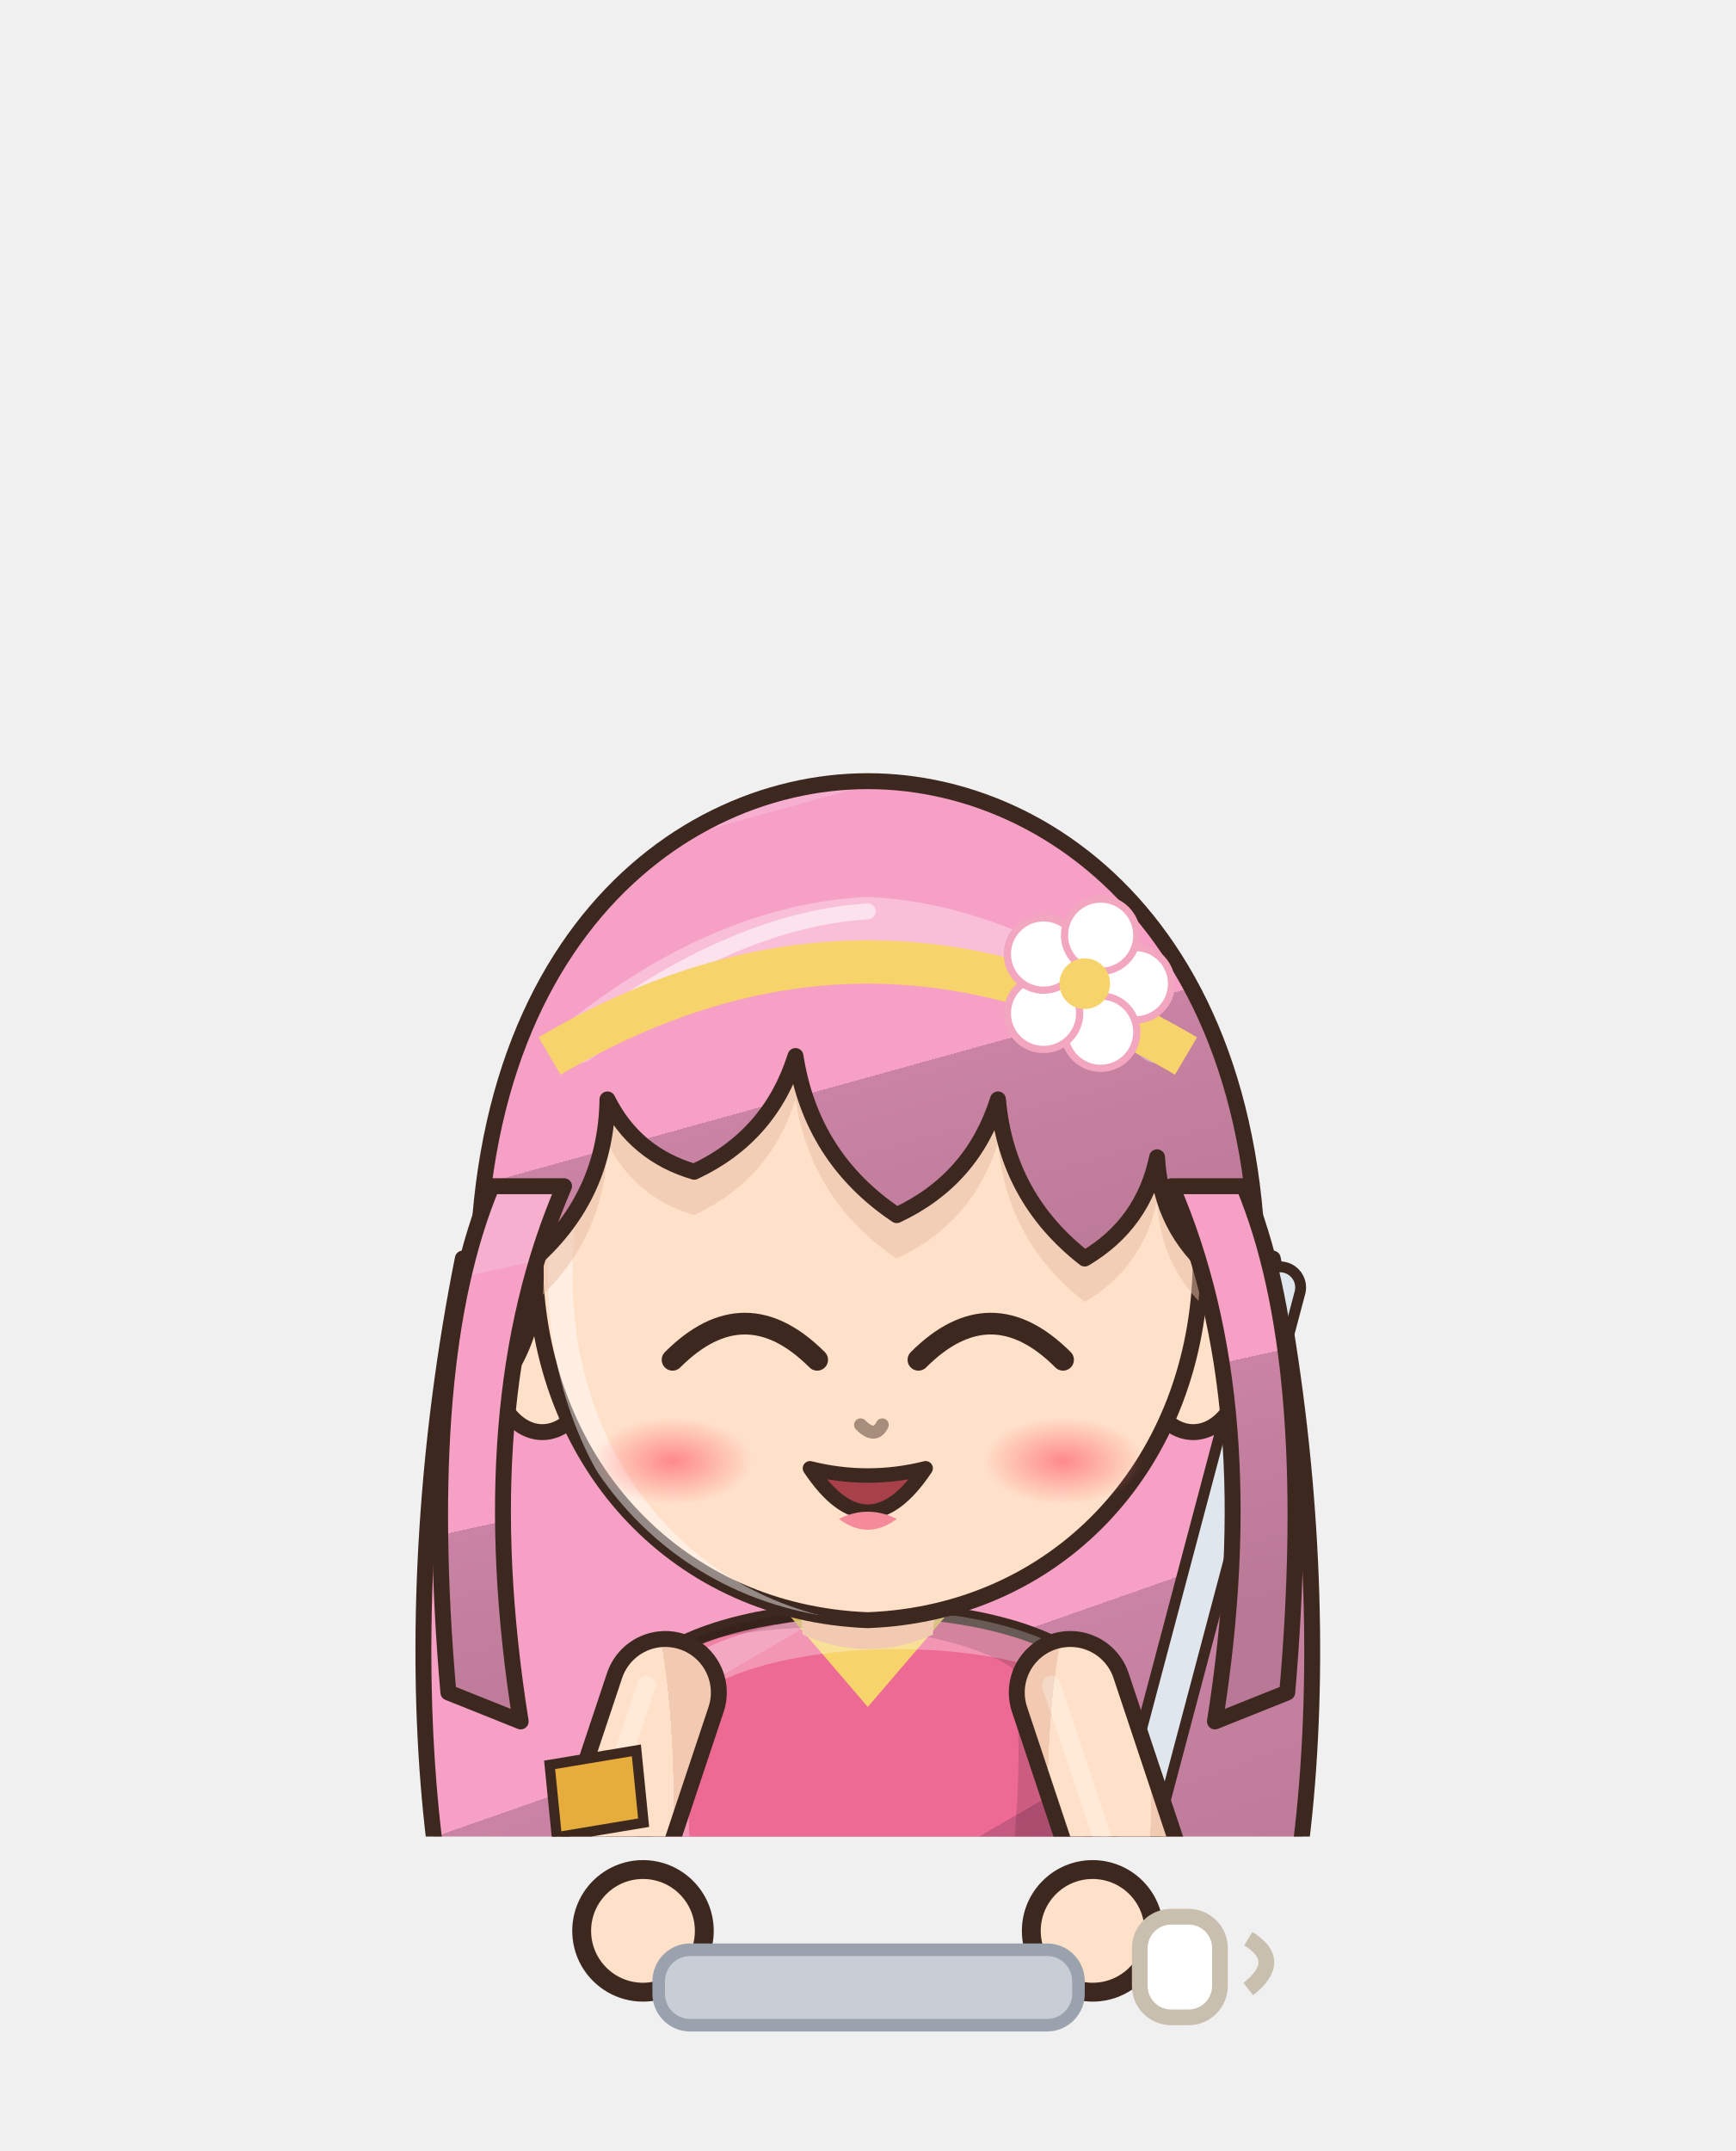
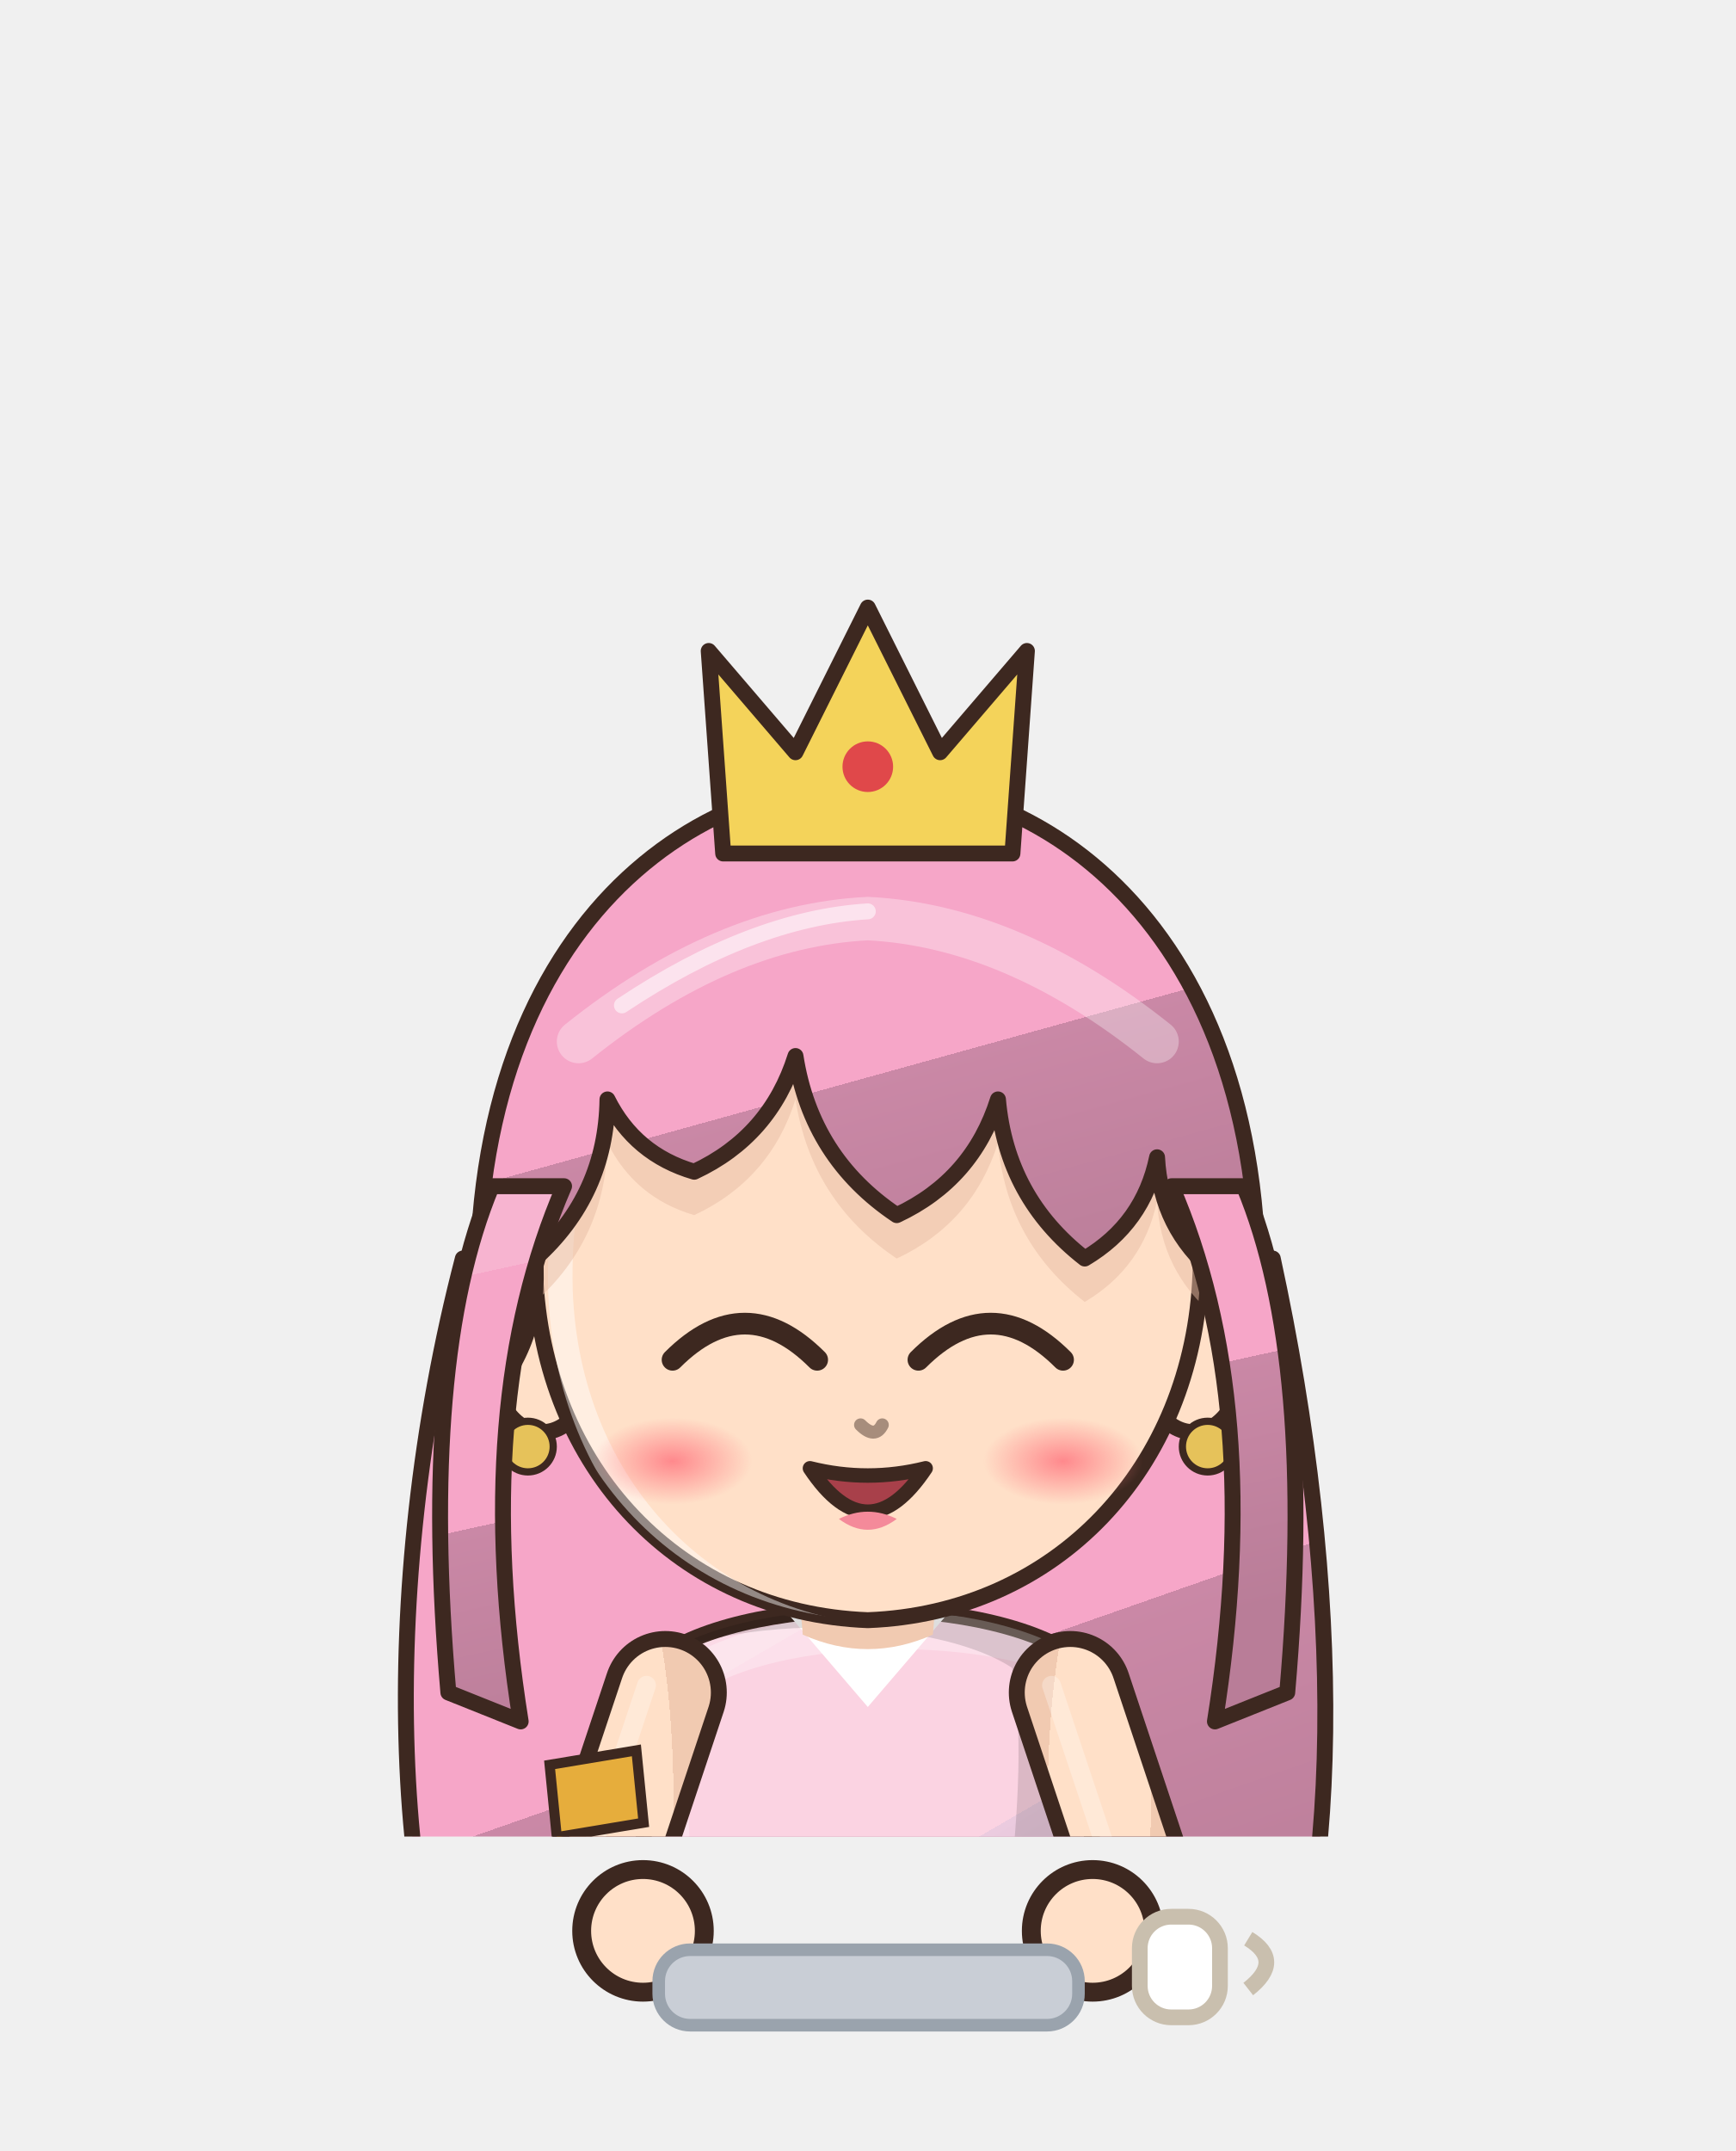
<svg xmlns="http://www.w3.org/2000/svg" viewBox="465.8 681.2 110.4 136.8" width="110.4" height="136.8">
  <svg x="465.8" y="681.2" viewBox="-120 -180 240 253.91" width="110.4" height="116.8">
    <defs>
      <linearGradient id="hair208" x1="0" y1="0" x2=".35" y2="1">
-         <stop offset="0" stop-color="#f7afcf" />
-         <stop offset=".16" stop-color="#f7afcf" />
-         <stop offset=".16" stop-color="#f6a0c6" />
-         <stop offset=".58" stop-color="#f6a0c6" />
-         <stop offset=".58" stop-color="#ca83a4" />
-         <stop offset="1" stop-color="#b97896" />
+         <stop offset="0" stop-color="#f7b4d0" />
+         <stop offset=".16" stop-color="#f7b4d0" />
+         <stop offset=".16" stop-color="#f6a6c8" />
+         <stop offset=".58" stop-color="#f6a6c8" />
+         <stop offset=".58" stop-color="#ca88a6" />
+         <stop offset="1" stop-color="#b97d98" />
      </linearGradient>
      <radialGradient id="skin208" cx=".4" cy=".32" r=".85">
        <stop offset="0" stop-color="#ffe0c8" />
        <stop offset=".84" stop-color="#ffe0c8" />
        <stop offset=".84" stop-color="#f1cab1" />
        <stop offset="1" stop-color="#f1cab1" />
      </radialGradient>
      <linearGradient id="cloth208" x1="0" y1="0" x2=".45" y2="1">
-         <stop offset="0" stop-color="#ef81a5" />
-         <stop offset=".16" stop-color="#ef81a5" />
-         <stop offset=".16" stop-color="#ec6a94" />
-         <stop offset=".6" stop-color="#ec6a94" />
-         <stop offset=".6" stop-color="#c6597f" />
-         <stop offset="1" stop-color="#b65174" />
+         <stop offset="0" stop-color="#fbdae6" />
+         <stop offset=".16" stop-color="#fbdae6" />
+         <stop offset=".16" stop-color="#fbd3e2" />
+         <stop offset=".6" stop-color="#fbd3e2" />
+         <stop offset=".6" stop-color="#ebcbdf" />
+         <stop offset="1" stop-color="#d8bacd" />
      </linearGradient>
      <linearGradient id="iris208" x1="0" y1="0" x2="0" y2="1">
-         <stop offset="0" stop-color="#1a2f4b" />
-         <stop offset=".5" stop-color="#3a6aa8" />
-         <stop offset="1" stop-color="#92adcf" />
+         <stop offset="0" stop-color="#214061" />
+         <stop offset=".5" stop-color="#4a90d8" />
+         <stop offset="1" stop-color="#9bc1e9" />
      </linearGradient>
      <linearGradient id="straw208" x1="0" y1="0" x2=".3" y2="1">
        <stop offset="0" stop-color="#ffe7aa" />
        <stop offset=".16" stop-color="#ffe7aa" />
        <stop offset=".16" stop-color="#ffe39a" />
        <stop offset=".58" stop-color="#ffe39a" />
        <stop offset=".58" stop-color="#e9b456" />
        <stop offset="1" stop-color="#d6a54f" />
      </linearGradient>
      <radialGradient id="blush208">
        <stop offset="0" stop-color="#ff7f86" stop-opacity=".9" />
        <stop offset="1" stop-color="#ff7f86" stop-opacity="0" />
      </radialGradient>
      <clipPath id="face208">
        <path d="M -46,-4 C -47,-38 -25,-55 0,-55 C 25,-55 47,-38 46,-4 C 45,23 26,43 0,44 C -26,43 -45,23 -46,-4 Z" />
      </clipPath>
      <clipPath id="torso208">
        <path d="M -30,50 C -34,68 -28,94 -26,124 L 26,124 C 28,94 34,68 30,50 C 18,40 -18,40 -30,50 Z" />
      </clipPath>
    </defs>
    <ellipse cx="0" cy="208" rx="42" ry="7" fill="#000000" opacity=".16" />
-     <path d="M -56,-6 C -66,44 -62,96 -46,118 L 46,118 C 62,96 66,44 56,-6 Z" fill="url(#hair208)" stroke="#3d2820" stroke-width="2.2" stroke-linejoin="round" />
-     <path d="M -23.5,118 Q -24.5,160.0 -20.5,202 L -5.5,202 Q -1.5,160.0 -2.5,118 Z" fill="#f6e0d0" stroke="#3d2820" stroke-width="2.2" stroke-linejoin="round" />
-     <path d="M -9,124 Q -8,160 -10,196" stroke="#000000" stroke-width="4.5" fill="none" opacity=".14" stroke-linecap="round" />
-     <path d="M -18,126 Q -19,150 -18,170" stroke="#ffffff" stroke-width="2" fill="none" opacity=".22" stroke-linecap="round" />
-     <ellipse cx="-13" cy="205" rx="14" ry="7" fill="#3a2a24" stroke="#3d2820" stroke-width="2.2" stroke-linejoin="round" />
-     <ellipse cx="-17" cy="202.5" rx="5" ry="2" fill="#ffffff" opacity=".35" />
-     <path d="M 2.5,118 Q 1.5,160.0 5.5,202 L 20.5,202 Q 24.5,160.0 23.5,118 Z" fill="#f6e0d0" stroke="#3d2820" stroke-width="2.2" stroke-linejoin="round" />
-     <path d="M 17,124 Q 18,160 16,196" stroke="#000000" stroke-width="4.5" fill="none" opacity=".14" stroke-linecap="round" />
-     <path d="M 8,126 Q 7,150 8,170" stroke="#ffffff" stroke-width="2" fill="none" opacity=".22" stroke-linecap="round" />
-     <ellipse cx="13" cy="205" rx="14" ry="7" fill="#3a2a24" stroke="#3d2820" stroke-width="2.2" stroke-linejoin="round" />
-     <ellipse cx="9" cy="202.5" rx="5" ry="2" fill="#ffffff" opacity=".35" />
+     <path d="M -56,-6 C -68,40 -66,90 -52,114 Q -42,126 -30,114 Q -20,128 -8,116 Q 4,128 16,116 Q 28,128 38,114 Q 50,124 54,110 C 66,84 66,40 56,-6 Z" fill="url(#hair208)" stroke="#3d2820" stroke-width="2.2" stroke-linejoin="round" />
+     <path d="M -26,116 C -30,150 -16,180 -4,196 L 4,196 C 16,180 30,150 26,116 Z" fill="#f48aa8" stroke="#3d2820" stroke-width="2.2" stroke-linejoin="round" />
+     <path d="M -22,130 q 5.5,6 11,0" stroke="#d0607e" stroke-width="1.4" fill="none" />
+     <path d="M -11,130 q 5.5,6 11,0" stroke="#d0607e" stroke-width="1.4" fill="none" />
+     <path d="M 0,130 q 5.5,6 11,0" stroke="#d0607e" stroke-width="1.4" fill="none" />
+     <path d="M 11,130 q 5.5,6 11,0" stroke="#d0607e" stroke-width="1.4" fill="none" />
+     <path d="M -20,144 q 5.5,6 11,0" stroke="#d0607e" stroke-width="1.4" fill="none" />
+     <path d="M -9,144 q 5.5,6 11,0" stroke="#d0607e" stroke-width="1.4" fill="none" />
+     <path d="M 2,144 q 5.5,6 11,0" stroke="#d0607e" stroke-width="1.4" fill="none" />
+     <path d="M -18,158 q 5.5,6 11,0" stroke="#d0607e" stroke-width="1.4" fill="none" />
+     <path d="M -7,158 q 5.5,6 11,0" stroke="#d0607e" stroke-width="1.4" fill="none" />
+     <path d="M -16,172 q 5.5,6 11,0" stroke="#d0607e" stroke-width="1.4" fill="none" />
+     <path d="M -2,194 C -24,198 -40,206 -42,214 C -24,214 -10,208 0,202 C 10,208 24,214 42,214 C 40,206 24,198 2,194 Z" fill="#f6b4c8" stroke="#3d2820" stroke-width="2.2" stroke-linejoin="round" />
+     <path d="M -10,140 Q -8,166 -2,186" stroke="#ffffff" stroke-width="2.4" fill="none" opacity=".35" stroke-linecap="round" />
    <path d="M -30,50 C -34,68 -28,94 -26,124 L 26,124 C 28,94 34,68 30,50 C 18,40 -18,40 -30,50 Z" fill="url(#cloth208)" stroke="#3d2820" stroke-width="2.2" stroke-linejoin="round" />
-     <path d="M -12,42 L 0,56 L 12,42 Z" fill="#f6d36b" />
+     <path d="M -12,42 L 0,56 L 12,42 Z" fill="#ffffff" />
    <g clip-path="url(#torso208)">
      <path d="M -30,50 C -34,68 -28,94 -26,124 L 26,124 C 28,94 34,68 30,50 C 18,40 -18,40 -30,50 Z" transform="translate(4,3)" fill="none" stroke="#ffffff" stroke-width="5" opacity=".3" />
      <path d="M -30,50 C -34,68 -28,94 -26,124 L 26,124 C 28,94 34,68 30,50 C 18,40 -18,40 -30,50 Z" transform="translate(-6,-2)" fill="none" stroke="#000000" stroke-width="9" opacity=".13" />
    </g>
    <path d="M -27,104 L 27,104 L 40,162 Q 0,170 -40,162 Z" fill="url(#cloth208)" stroke="#3d2820" stroke-width="2.2" stroke-linejoin="round" />
-     <path d="M -38,156 Q 0,164 38,156" stroke="#f6d36b" stroke-width="3" fill="none" />
-     <path d="M 31,96 L 57,-2" stroke="#3d2820" stroke-width="7.2" stroke-linecap="round" />
-     <path d="M 31,96 L 57,-2" stroke="#dfe6ee" stroke-width="4.2" stroke-linecap="round" />
-     <path d="M 27,118 L 31,102" stroke="#3d2820" stroke-width="9.4" stroke-linecap="round" />
-     <path d="M 27,118 L 31,102" stroke="#2b2a5a" stroke-width="6" stroke-linecap="round" />
-     <ellipse cx="32" cy="96" rx="7" ry="4" fill="#c9a45c" stroke="#3d2820" stroke-width="1.4" />
+     <path d="M -38,156 Q 0,164 38,156" stroke="#ffffff" stroke-width="3" fill="none" />
    <path d="M -28,54 L -38,84 L -31,102" stroke="#3d2820" stroke-width="17" fill="none" stroke-linecap="round" stroke-linejoin="round" />
    <path d="M -28,54 L -38,84 L -31,102" stroke="url(#skin208)" stroke-width="12.6" fill="none" stroke-linecap="round" stroke-linejoin="round" />
    <path d="M -28,54 L -38,84 L -31,102" transform="translate(-2.6,-1)" stroke="#ffffff" stroke-width="2.6" fill="none" stroke-linecap="round" stroke-linejoin="round" opacity=".28" />
    <path d="M 28,54 L 38,84 L 31,102" stroke="#3d2820" stroke-width="17" fill="none" stroke-linecap="round" stroke-linejoin="round" />
    <path d="M 28,54 L 38,84 L 31,102" stroke="url(#skin208)" stroke-width="12.6" fill="none" stroke-linecap="round" stroke-linejoin="round" />
    <path d="M 28,54 L 38,84 L 31,102" transform="translate(-2.6,-1)" stroke="#ffffff" stroke-width="2.6" fill="none" stroke-linecap="round" stroke-linejoin="round" opacity=".28" />
    <circle cx="-31" cy="102" r="8.5" fill="url(#skin208)" stroke="#3d2820" stroke-width="2.2" />
    <circle cx="31" cy="102" r="8.5" fill="url(#skin208)" stroke="#3d2820" stroke-width="2.2" />
    <path d="M -44,64 L -32,62 L -31,72 L -43,74 Z" fill="#e6ad3c" stroke="#3d2820" stroke-width="1.4" />
    <path d="M -10,34 L 10,34 L 9,46 Q 0,50 -9,46 Z" fill="#f1cab1" />
    <ellipse cx="-45" cy="8" rx="7" ry="10" fill="url(#skin208)" stroke="#3d2820" stroke-width="2.2" stroke-linejoin="round" />
    <ellipse cx="45" cy="8" rx="7" ry="10" fill="url(#skin208)" stroke="#3d2820" stroke-width="2.2" stroke-linejoin="round" />
    <path d="M -46,-4 C -47,-38 -25,-55 0,-55 C 25,-55 47,-38 46,-4 C 45,23 26,43 0,44 C -26,43 -45,23 -46,-4 Z" fill="url(#skin208)" stroke="#3d2820" stroke-width="2.2" stroke-linejoin="round" />
    <g clip-path="url(#face208)">
      <path d="M -46,-4 C -47,-38 -25,-55 0,-55 C 25,-55 47,-38 46,-4 C 45,23 26,43 0,44 C -26,43 -45,23 -46,-4 Z" transform="translate(3.5,2.5)" fill="none" stroke="#ffffff" stroke-width="3.4" opacity=".45" />
    </g>
    <g clip-path="url(#face208)">
      <path d="M -53,14 C -60,-46 -28,-72 0,-72 C 28,-72 60,-46 53,14 L 48,-4 Q 40.5,-10.2 40,-20 Q 38.1,-10.8 30,-6 Q 19.2,-14.4 18,-28 Q 14.5,-16.9 4,-12 Q -7.8,-19.9 -10,-34 Q -13.5,-22.9 -24,-18 Q -32.2,-20.4 -36,-28 Q -36.2,-14.8 -46,-6 Q -45.1,5.5 -53,14 Z" transform="translate(0,6)" fill="#e7bca4" opacity=".5" />
    </g>
    <path d="M -27,8 Q -17,-2 -7,8" stroke="#3d2820" stroke-width="3" fill="none" stroke-linecap="round" />
    <path d="M 7,8 Q 17,-2 27,8" stroke="#3d2820" stroke-width="3" fill="none" stroke-linecap="round" />
    <path d="M -8,23 Q 0,35 8,23 Q 0,25 -8,23 Z" fill="#a8404a" stroke="#3d2820" stroke-width="2" stroke-linejoin="round" />
    <path d="M -4,30 Q 0,33 4,30 Q 0,28 -4,30 Z" fill="#f48a9a" />
    <ellipse cx="-27" cy="22" rx="11" ry="6" fill="url(#blush208)" opacity="1.00" />
    <ellipse cx="27" cy="22" rx="11" ry="6" fill="url(#blush208)" opacity="1.00" />
    <path d="M -1,17 Q 1,19 2,17" stroke="#a78d7c" stroke-width="1.8" fill="none" stroke-linecap="round" />
+     <circle cx="-47" cy="20" r="3.5" fill="#e6c25a" stroke="#3d2820" stroke-width="1" />
+     <circle cx="47" cy="20" r="3.5" fill="#e6c25a" stroke="#3d2820" stroke-width="1" />
    <path d="M -53,14 C -60,-46 -28,-72 0,-72 C 28,-72 60,-46 53,14 L 48,-4 Q 40.5,-10.2 40,-20 Q 38.1,-10.8 30,-6 Q 19.2,-14.4 18,-28 Q 14.5,-16.9 4,-12 Q -7.8,-19.9 -10,-34 Q -13.5,-22.9 -24,-18 Q -32.2,-20.4 -36,-28 Q -36.2,-14.8 -46,-6 Q -45.1,5.5 -53,14 Z" fill="url(#hair208)" stroke="#3d2820" stroke-width="2.2" stroke-linejoin="round" />
    <path d="M 42,-16 Q 55,14 48,58 L 58,54 Q 62,8 52,-16 Z M -42,-16 Q -55,14 -48,58 L -58,54 Q -62,8 -52,-16 Z" fill="url(#hair208)" stroke="#3d2820" stroke-width="2.2" stroke-linejoin="round" />
    <defs>
      <clipPath id="hf208">
        <path d="M -53,14 C -60,-46 -28,-72 0,-72 C 28,-72 60,-46 53,14 L 48,-4 Q 40.5,-10.2 40,-20 Q 38.1,-10.8 30,-6 Q 19.2,-14.4 18,-28 Q 14.5,-16.9 4,-12 Q -7.8,-19.9 -10,-34 Q -13.5,-22.9 -24,-18 Q -32.2,-20.4 -36,-28 Q -36.2,-14.8 -46,-6 Q -45.1,5.5 -53,14 Z" />
      </clipPath>
    </defs>
    <g clip-path="url(#hf208)">
      <path d="M -40,-36 Q -20,-52 0,-53 Q 20,-52 40,-36" stroke="#ffffff" stroke-width="6" fill="none" stroke-linecap="round" opacity=".32" />
      <path d="M -34,-41 Q -16,-53 0,-54" stroke="#ffffff" stroke-width="2.2" fill="none" stroke-linecap="round" opacity=".55" />
    </g>
-     <path d="M -44,-34 Q 0,-60 44,-34" stroke="#f6d36b" stroke-width="6" fill="none" />
-     <circle cx="37.0" cy="-44.0" r="5" fill="#ffffff" stroke="#f2a6c0" stroke-width="1" />
-     <circle cx="32.2" cy="-37.3" r="5" fill="#ffffff" stroke="#f2a6c0" stroke-width="1" />
-     <circle cx="24.3" cy="-39.9" r="5" fill="#ffffff" stroke="#f2a6c0" stroke-width="1" />
-     <circle cx="24.3" cy="-48.1" r="5" fill="#ffffff" stroke="#f2a6c0" stroke-width="1" />
-     <circle cx="32.2" cy="-50.7" r="5" fill="#ffffff" stroke="#f2a6c0" stroke-width="1" />
-     <circle cx="30" cy="-44" r="3.5" fill="#f6d36b" />
+     <path d="M -20,-62 L -22,-90 L -10,-76 L 0,-96 L 10,-76 L 22,-90 L 20,-62 Z" fill="#f4d35a" stroke="#3d2820" stroke-width="2.2" stroke-linejoin="round" />
+     <circle cx="0" cy="-74" r="3.5" fill="#e0484a" />
  </svg>
  <circle cx="506.7" cy="804.0" r="3.9" fill="#ffe0c8" stroke="#3d2820" stroke-width="1.2" />
  <circle cx="535.3" cy="804.0" r="3.9" fill="#ffe0c8" stroke="#3d2820" stroke-width="1.2" />
  <rect x="507.7" y="805.2" width="26.7" height="4.8" rx="2" fill="#c9ced6" stroke="#9aa3ad" stroke-width=".8" />
  <rect x="538.3" y="803.1" width="5.1" height="6.4" rx="2" fill="#ffffff" stroke="#c9bfae" />
  <path d="M 545.2,804.5 q 2.3,1.4 0,3.2" stroke="#c9bfae" fill="none" />
</svg>
